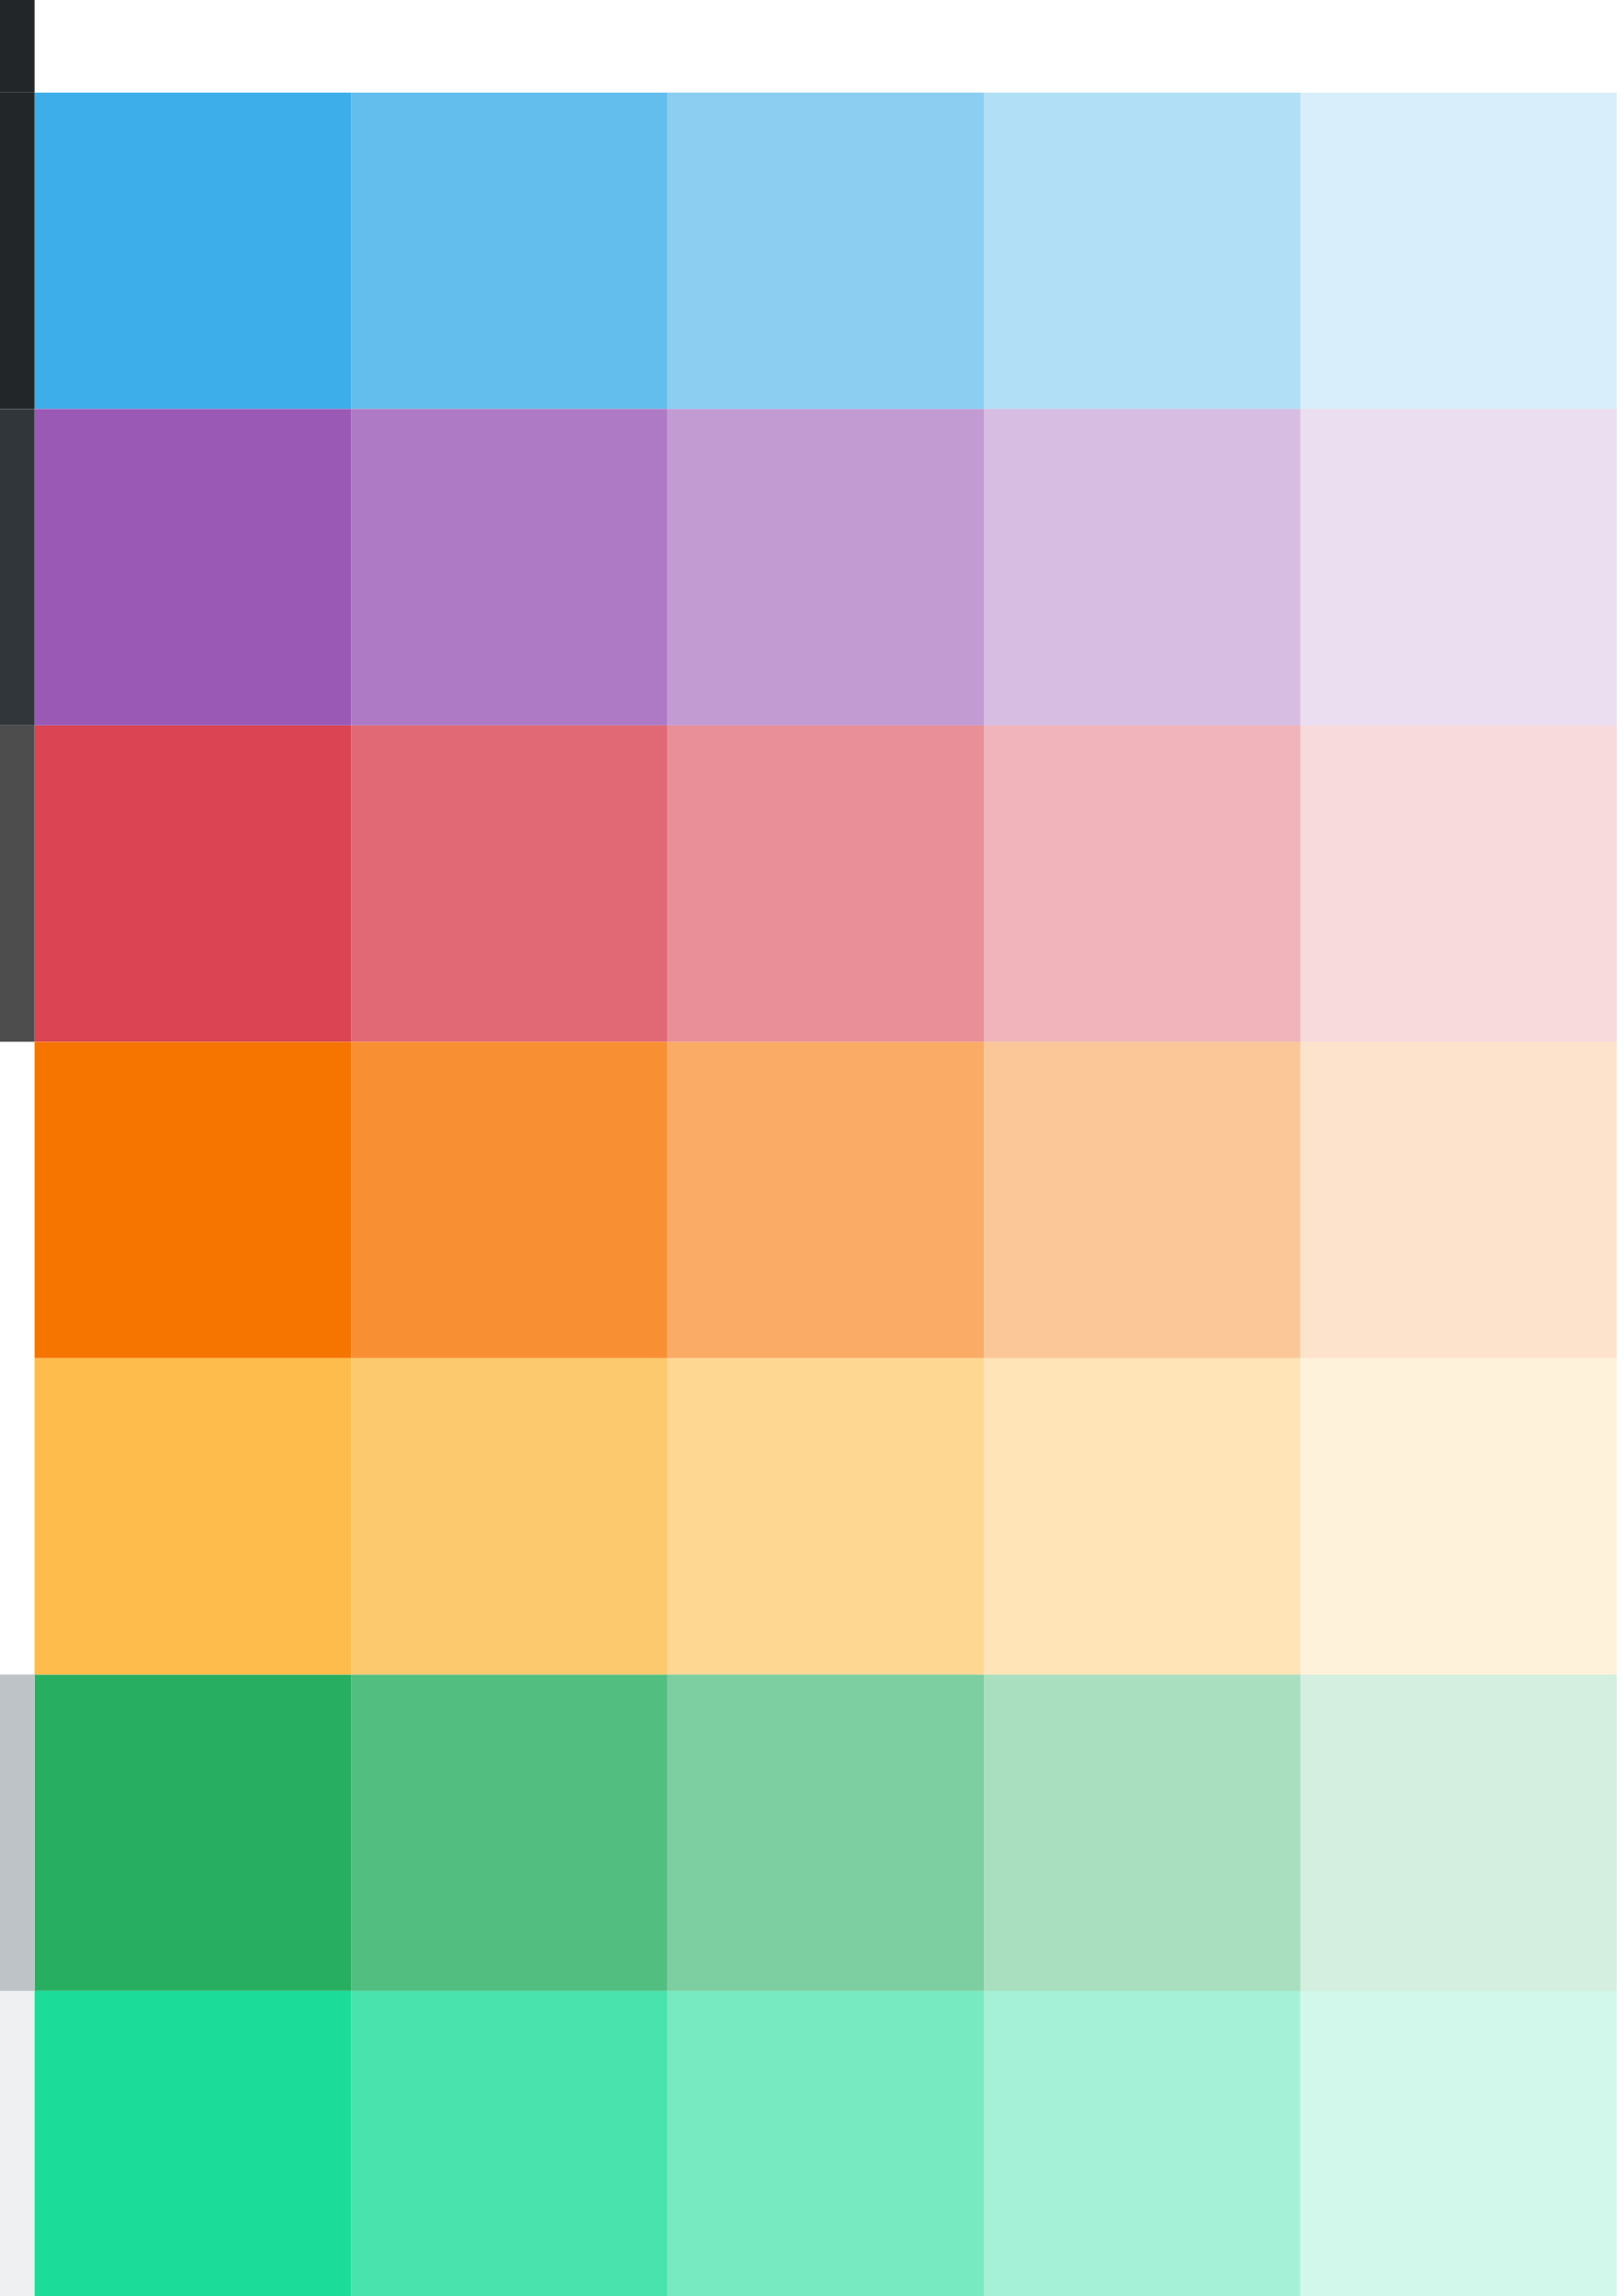
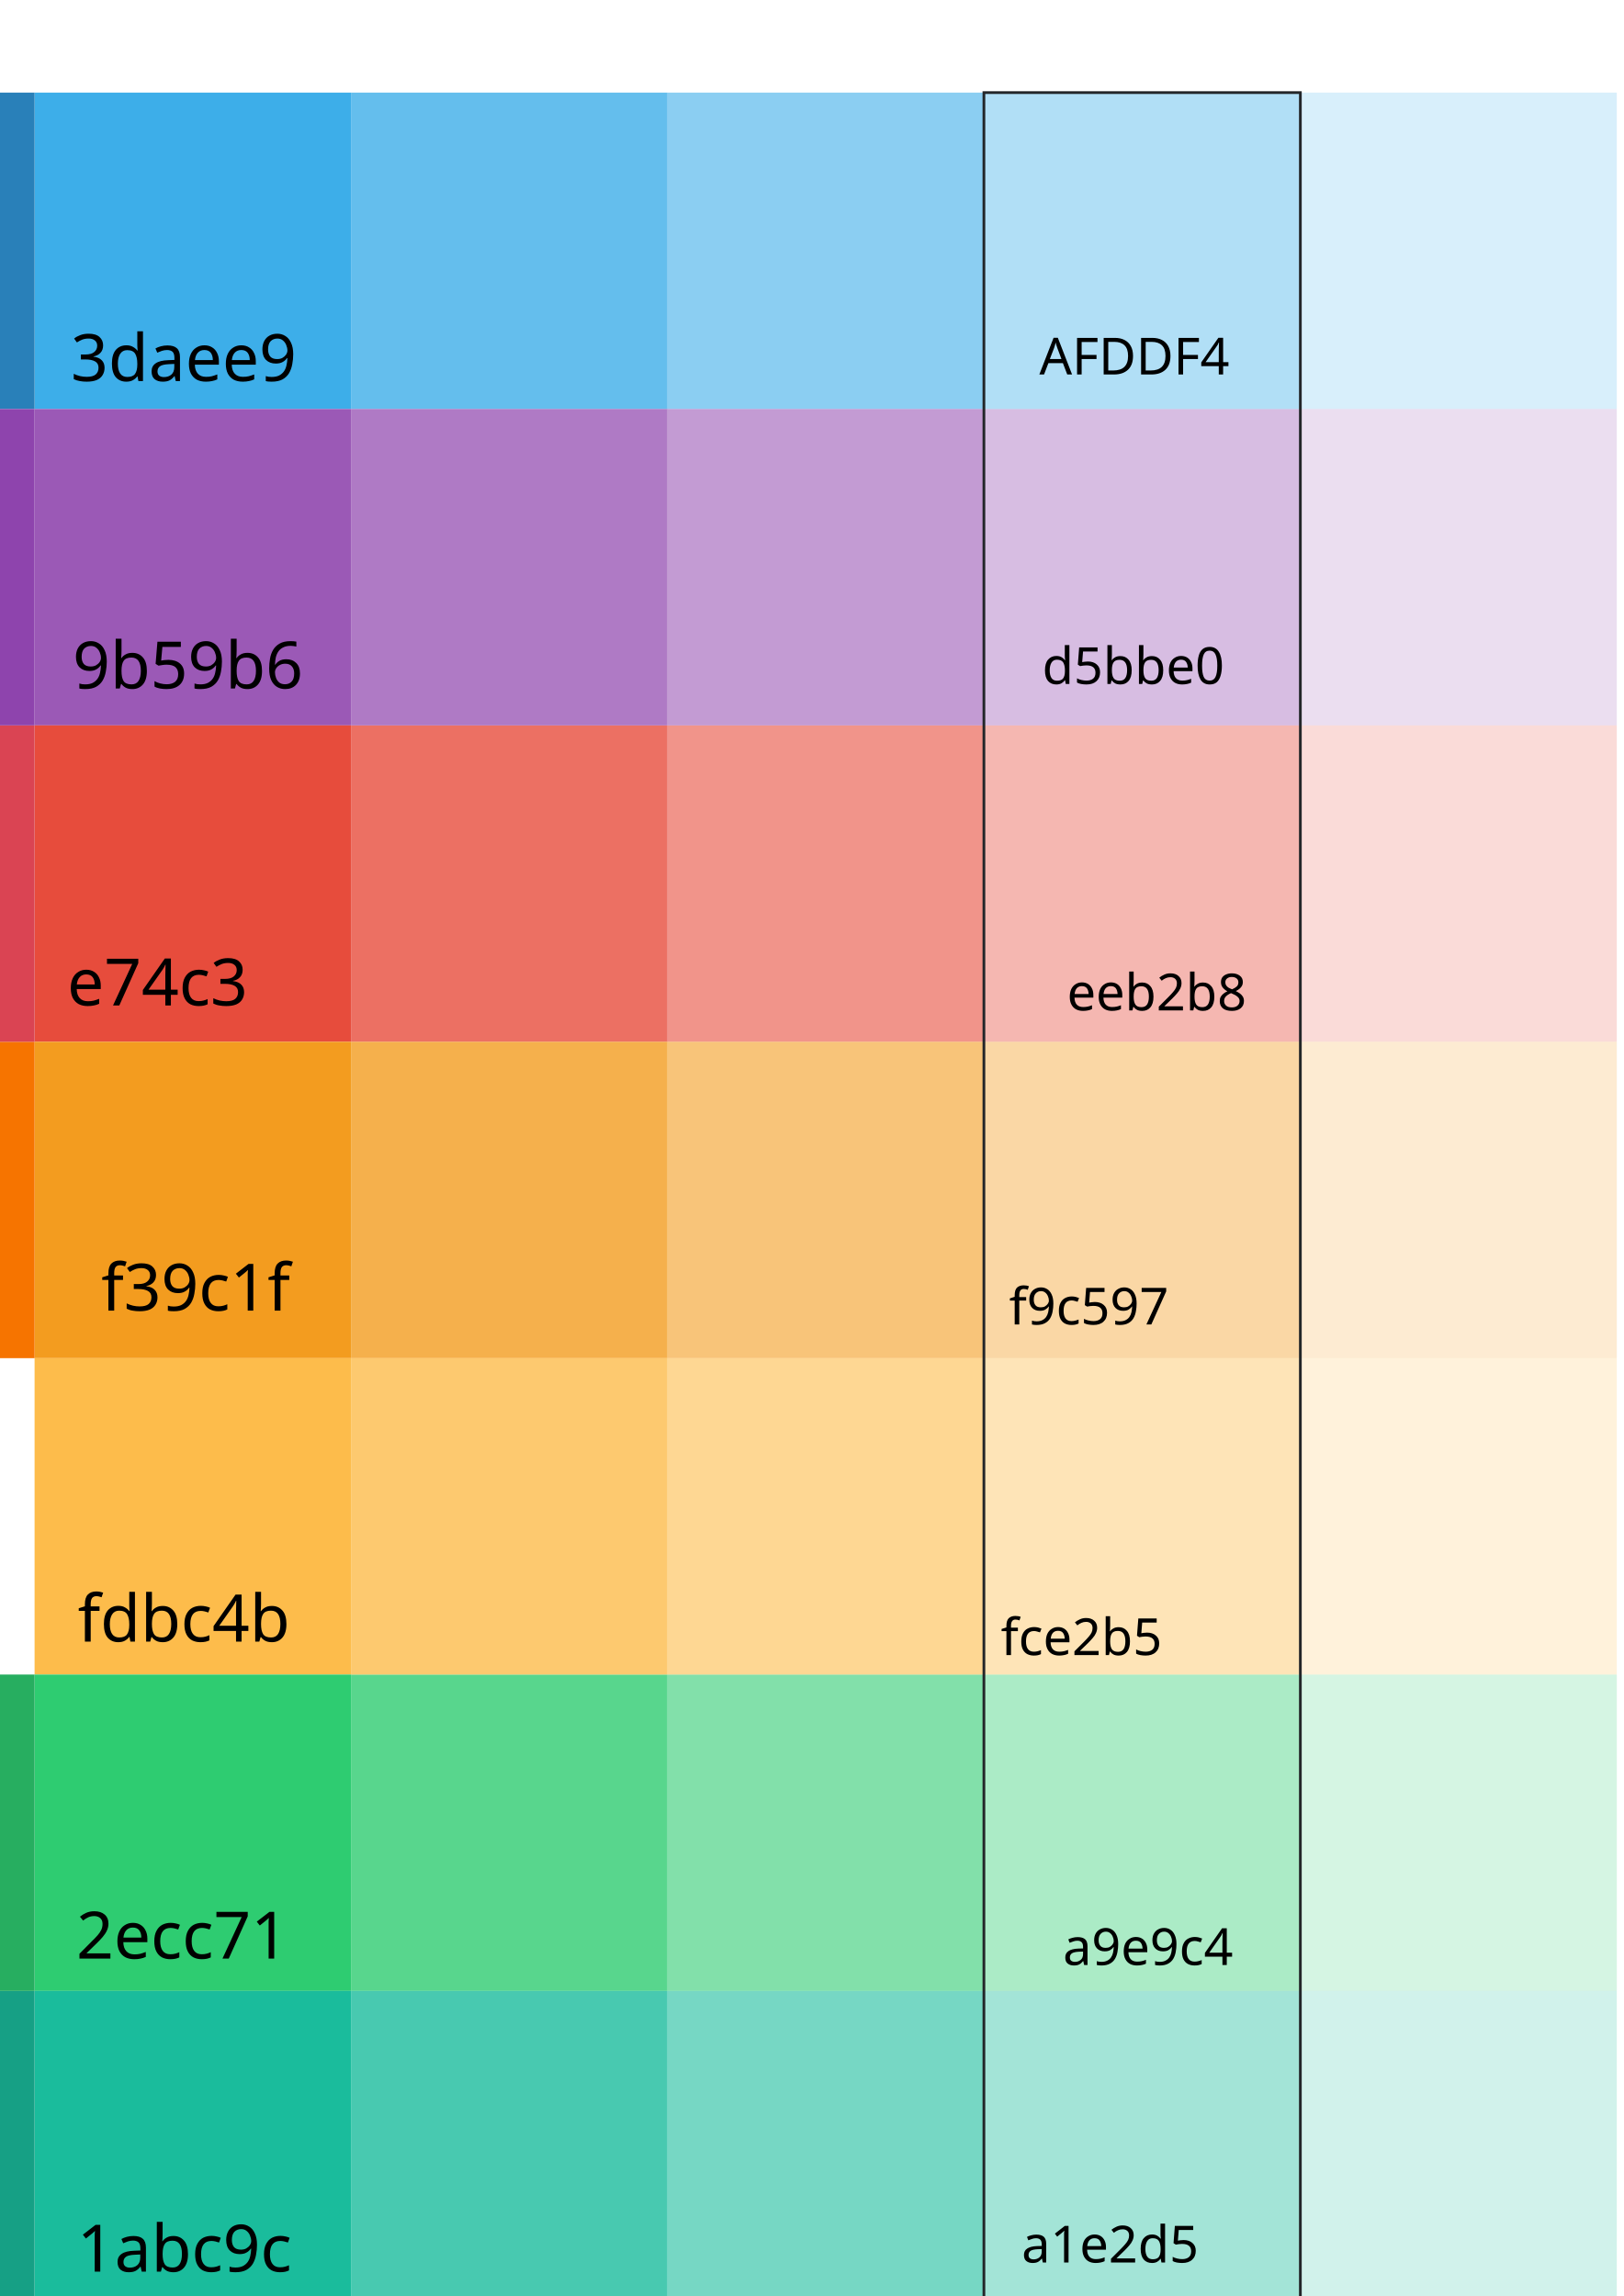
<svg xmlns="http://www.w3.org/2000/svg" xmlns:xlink="http://www.w3.org/1999/xlink" width="210mm" height="297mm" viewBox="0 0 210 297" version="1.1" id="svg8">
-   <defs id="defs2" />
+   <defs id="defs2">
+     <rect x="127.253" y="52.905" width="40.927" height="40.927" id="rect1317" />
+   </defs>
  <g id="layer1">
-     <rect style="fill:#27ae60;fill-opacity:1;stroke-width:0.265" id="rect10" width="40.927" height="40.927" x="4.472" y="216.612" />
    <use x="0" y="0" xlink:href="#rect10" id="use974" transform="translate(40.92679)" width="100%" height="100%" style="opacity:0.8" />
    <use x="0" y="0" xlink:href="#rect10" id="use1012" transform="translate(81.85358)" width="100%" height="100%" style="opacity:0.6" />
    <use x="0" y="0" xlink:href="#rect10" id="use1014" transform="translate(122.7804)" width="100%" height="100%" style="opacity:0.4" />
    <use x="0" y="0" xlink:href="#rect10" id="use1016" transform="translate(163.7072)" width="100%" height="100%" style="opacity:0.2" />
-     <rect style="fill:#da4453;fill-opacity:1;stroke-width:0.265" id="rect10-6" width="40.927" height="40.927" x="4.472" y="93.831" />
    <use x="0" y="0" xlink:href="#rect10-6" id="use974-1" transform="translate(40.92679)" width="100%" height="100%" style="opacity:0.8" />
    <use x="0" y="0" xlink:href="#rect10-6" id="use1012-8" transform="translate(81.85358)" width="100%" height="100%" style="opacity:0.6" />
    <use x="0" y="0" xlink:href="#rect10-6" id="use1014-7" transform="translate(122.7804)" width="100%" height="100%" style="opacity:0.4" />
    <use x="0" y="0" xlink:href="#rect10-6" id="use1016-9" transform="translate(163.7072)" width="100%" height="100%" style="opacity:0.2" />
-     <rect style="fill:#f67400;fill-opacity:1;stroke-width:0.265" id="rect10-6-2" width="40.927" height="40.927" x="4.472" y="134.758" />
    <use x="0" y="0" xlink:href="#rect10-6-2" id="use974-1-0" transform="translate(40.92679)" width="100%" height="100%" style="opacity:0.8" />
    <use x="0" y="0" xlink:href="#rect10-6-2" id="use1012-8-2" transform="translate(81.85358)" width="100%" height="100%" style="opacity:0.6" />
    <use x="0" y="0" xlink:href="#rect10-6-2" id="use1014-7-3" transform="translate(122.7804)" width="100%" height="100%" style="opacity:0.4" />
    <use x="0" y="0" xlink:href="#rect10-6-2" id="use1016-9-7" transform="translate(163.7072)" width="100%" height="100%" style="opacity:0.2" />
-     <rect style="fill:#fdbc4b;fill-opacity:1;stroke-width:0.265" id="rect10-6-5" width="40.927" height="40.927" x="4.472" y="175.685" />
    <use x="0" y="0" xlink:href="#rect10-6-5" id="use974-1-9" transform="translate(40.92679)" width="100%" height="100%" style="opacity:0.8" />
    <use x="0" y="0" xlink:href="#rect10-6-5" id="use1012-8-22" transform="translate(81.85358)" width="100%" height="100%" style="opacity:0.6" />
    <use x="0" y="0" xlink:href="#rect10-6-5" id="use1014-7-8" transform="translate(122.7804)" width="100%" height="100%" style="opacity:0.4" />
    <use x="0" y="0" xlink:href="#rect10-6-5" id="use1016-9-9" transform="translate(163.7072)" width="100%" height="100%" style="opacity:0.2" />
-     <rect style="fill:#3daee9;fill-opacity:1;stroke-width:0.265" id="rect10-6-5-7" width="40.927" height="40.927" x="4.472" y="11.978" />
    <use x="0" y="0" xlink:href="#rect10-6-5-7" id="use974-1-9-3" transform="translate(40.92679)" width="100%" height="100%" style="opacity:0.8" />
    <use x="0" y="0" xlink:href="#rect10-6-5-7" id="use1012-8-22-6" transform="translate(81.85358)" width="100%" height="100%" style="opacity:0.6" />
-     <use x="0" y="0" xlink:href="#rect10-6-5-7" id="use1014-7-8-1" transform="translate(122.7804)" width="100%" height="100%" style="opacity:0.4" />
    <use x="0" y="0" xlink:href="#rect10-6-5-7" id="use1016-9-9-2" transform="translate(163.7072)" width="100%" height="100%" style="opacity:0.2" />
-     <rect style="fill:#9b59b6;fill-opacity:1;stroke-width:0.265" id="rect10-9" width="40.927" height="40.927" x="4.472" y="52.905" />
    <use x="0" y="0" xlink:href="#rect10-9" id="use974-3" transform="translate(40.92679)" width="100%" height="100%" style="opacity:0.8" />
    <use x="0" y="0" xlink:href="#rect10-9" id="use1012-1" transform="translate(81.85358)" width="100%" height="100%" style="opacity:0.6" />
    <use x="0" y="0" xlink:href="#rect10-9" id="use1014-9" transform="translate(122.7804)" width="100%" height="100%" style="opacity:0.4" />
    <use x="0" y="0" xlink:href="#rect10-9" id="use1016-4" transform="translate(163.7072)" width="100%" height="100%" style="opacity:0.2" />
-     <rect style="fill:#232629;fill-opacity:1;stroke-width:0.265" id="rect10-6-5-7-7" width="40.927" height="40.927" x="-36.454" y="11.978" />
-     <rect style="fill:#31363b;fill-opacity:1;stroke-width:0.265" id="rect10-6-5-7-7-8" width="40.927" height="40.927" x="-36.454" y="52.905" />
-     <rect style="fill:#fcfcfc;fill-opacity:1;stroke-width:0.265" id="rect10-6-5-7-7-8-4" width="40.927" height="40.927" x="-36.454" y="298.465" />
-     <rect style="fill:#eff0f1;fill-opacity:1;stroke-width:0.265" id="rect10-6-5-7-7-8-5" width="40.927" height="40.927" x="-36.454" y="257.538" />
-     <rect style="fill:#4d4d4d;fill-opacity:1;stroke-width:0.265" id="rect10-6-5-7-7-8-0" width="40.927" height="40.927" x="-36.454" y="93.831" />
-     <rect style="fill:#bdc3c7;fill-opacity:1;stroke-width:0.265" id="rect10-6-5-7-7-8-0-3" width="40.927" height="40.927" x="-36.454" y="216.612" />
-     <rect style="fill:#95a5a6;fill-opacity:1;stroke-width:0.265" id="rect10-6-5-7-7-6" width="40.927" height="40.927" x="-77.381" y="175.685" />
-     <rect style="fill:#7f8c8d;fill-opacity:1;stroke-width:0.265" id="rect10-6-5-7-7-6-1" width="40.927" height="40.927" x="-77.381" y="134.758" />
-     <rect style="fill:#232629;fill-opacity:1;stroke-width:0.265" id="rect10-6-5-7-7-0" width="40.927" height="40.927" x="-36.454" y="-28.949" />
-     <rect style="fill:#232629;fill-opacity:1;stroke-width:0.265" id="rect10-6-5-7-7-63" width="40.927" height="40.927" x="-36.454" y="-69.876" />
-     <rect style="fill:#1cdc9a;fill-opacity:1;stroke-width:0.265" id="rect10-2" width="40.927" height="40.927" x="4.472" y="257.538" />
    <use x="0" y="0" xlink:href="#rect10-2" id="use974-0" transform="translate(40.92679)" width="100%" height="100%" style="opacity:0.8" />
    <use x="0" y="0" xlink:href="#rect10-2" id="use1012-6" transform="translate(81.85358)" width="100%" height="100%" style="opacity:0.6" />
    <use x="0" y="0" xlink:href="#rect10-2" id="use1014-1" transform="translate(122.7804)" width="100%" height="100%" style="opacity:0.4" />
    <use x="0" y="0" xlink:href="#rect10-2" id="use1016-5" transform="translate(163.7072)" width="100%" height="100%" style="opacity:0.2" />
+     <g id="g1458">
+       <rect style="fill:#3daee9;fill-opacity:1;stroke-width:0.265" id="rect10-6-5-7" width="40.927" height="40.927" x="4.472" y="11.978" />
+       <text xml:space="preserve" style="font-size:8.467px;line-height:1.25;font-family:sans-serif;letter-spacing:0px;stroke-width:0.265" x="9.165" y="49.292" id="text927">
+         <tspan id="tspan925" x="9.165" y="49.292" style="font-style:normal;font-variant:normal;font-weight:normal;font-stretch:normal;font-size:8.467px;font-family:'Noto Sans';-inkscape-font-specification:'Noto Sans';stroke-width:0.265">3daee9</tspan>
+       </text>
+     </g>
+     <g id="g1464">
+       <rect style="fill:#9b59b6;fill-opacity:1;stroke-width:0.265" id="rect10-9" width="40.927" height="40.927" x="4.472" y="52.905" />
+       <text xml:space="preserve" style="font-size:8.467px;line-height:1.25;font-family:sans-serif;letter-spacing:0px;stroke-width:0.265" x="9.403" y="89.057" id="text927-3">
+         <tspan id="tspan925-6" x="9.403" y="89.057" style="font-style:normal;font-variant:normal;font-weight:normal;font-stretch:normal;font-size:8.467px;font-family:'Noto Sans';-inkscape-font-specification:'Noto Sans';stroke-width:0.265">9b59b6</tspan>
+         <tspan x="9.403" y="99.64" style="font-style:normal;font-variant:normal;font-weight:normal;font-stretch:normal;font-size:8.467px;font-family:'Noto Sans';-inkscape-font-specification:'Noto Sans';stroke-width:0.265" id="tspan965" />
+       </text>
+     </g>
+     <g id="g1470">
+       <rect style="fill:#e74c3c;fill-opacity:1;stroke-width:0.265" id="rect10-6" width="40.927" height="40.927" x="4.472" y="93.831" />
+       <text xml:space="preserve" style="font-size:8.467px;line-height:1.25;font-family:sans-serif;letter-spacing:0px;stroke-width:0.265" x="8.689" y="130.062" id="text927-3-7">
+         <tspan id="tspan925-6-5" x="8.689" y="130.062" style="font-style:normal;font-variant:normal;font-weight:normal;font-stretch:normal;font-size:8.467px;font-family:'Noto Sans';-inkscape-font-specification:'Noto Sans';stroke-width:0.265">e74c3</tspan>
+         <tspan x="8.689" y="140.645" style="font-style:normal;font-variant:normal;font-weight:normal;font-stretch:normal;font-size:8.467px;font-family:'Noto Sans';-inkscape-font-specification:'Noto Sans';stroke-width:0.265" id="tspan965-3" />
+       </text>
+     </g>
+     <g id="g1476">
+       <rect style="fill:#f39c1f;fill-opacity:1;stroke-width:0.265" id="rect10-6-2" width="40.927" height="40.927" x="4.472" y="134.758" />
+       <text xml:space="preserve" style="font-size:8.467px;line-height:1.25;font-family:sans-serif;letter-spacing:0px;stroke-width:0.265" x="13.099" y="169.541" id="text927-3-5">
+         <tspan id="tspan925-6-6" x="13.099" y="169.541" style="font-style:normal;font-variant:normal;font-weight:normal;font-stretch:normal;font-size:8.467px;font-family:'Noto Sans';-inkscape-font-specification:'Noto Sans';stroke-width:0.265">f39c1f</tspan>
+         <tspan x="13.099" y="180.124" style="font-style:normal;font-variant:normal;font-weight:normal;font-stretch:normal;font-size:8.467px;font-family:'Noto Sans';-inkscape-font-specification:'Noto Sans';stroke-width:0.265" id="tspan965-2" />
+       </text>
+     </g>
+     <g id="g1482">
+       <rect style="fill:#fdbc4b;fill-opacity:1;stroke-width:0.265" id="rect10-6-5" width="40.927" height="40.927" x="4.472" y="175.685" />
+       <text xml:space="preserve" style="font-size:8.467px;line-height:1.25;font-family:sans-serif;letter-spacing:0px;stroke-width:0.265" x="10.06" y="212.349" id="text927-3-9">
+         <tspan id="tspan925-6-1" x="10.06" y="212.349" style="font-style:normal;font-variant:normal;font-weight:normal;font-stretch:normal;font-size:8.467px;font-family:'Noto Sans';-inkscape-font-specification:'Noto Sans';stroke-width:0.265">fdbc4b</tspan>
+         <tspan x="10.06" y="222.932" style="font-style:normal;font-variant:normal;font-weight:normal;font-stretch:normal;font-size:8.467px;font-family:'Noto Sans';-inkscape-font-specification:'Noto Sans';stroke-width:0.265" id="tspan965-27" />
+       </text>
+     </g>
+     <g id="g1488">
+       <rect style="fill:#2ecc71;fill-opacity:1;stroke-width:0.265" id="rect10" width="40.927" height="40.927" x="4.472" y="216.612" />
+       <text xml:space="preserve" style="font-size:8.467px;line-height:1.25;font-family:sans-serif;letter-spacing:0px;stroke-width:0.265" x="9.872" y="253.357" id="text927-3-0">
+         <tspan id="tspan925-6-9" x="9.872" y="253.357" style="font-style:normal;font-variant:normal;font-weight:normal;font-stretch:normal;font-size:8.467px;font-family:'Noto Sans';-inkscape-font-specification:'Noto Sans';stroke-width:0.265">2ecc71</tspan>
+         <tspan x="9.872" y="263.941" style="font-style:normal;font-variant:normal;font-weight:normal;font-stretch:normal;font-size:8.467px;font-family:'Noto Sans';-inkscape-font-specification:'Noto Sans';stroke-width:0.265" id="tspan965-36" />
+       </text>
+     </g>
+     <g id="g1494">
+       <rect style="fill:#1abc9c;fill-opacity:1;stroke-width:0.265" id="rect10-2" width="40.927" height="40.927" x="4.472" y="257.538" />
+       <text xml:space="preserve" style="font-size:8.467px;line-height:1.25;font-family:sans-serif;letter-spacing:0px;stroke-width:0.265" x="9.967" y="293.847" id="text927-3-06">
+         <tspan id="tspan925-6-2" x="9.967" y="293.847" style="font-style:normal;font-variant:normal;font-weight:normal;font-stretch:normal;font-size:8.467px;font-family:'Noto Sans';-inkscape-font-specification:'Noto Sans';stroke-width:0.265">1abc9c</tspan>
+         <tspan x="9.967" y="304.431" style="font-style:normal;font-variant:normal;font-weight:normal;font-stretch:normal;font-size:8.467px;font-family:'Noto Sans';-inkscape-font-specification:'Noto Sans';stroke-width:0.265" id="tspan965-6" />
+       </text>
+     </g>
+     <g id="g1407" transform="translate(-142.4007,-281.9172)">
+       <rect style="fill:#fcfcfc;fill-opacity:1;stroke:#232629;stroke-width:0.353;stroke-miterlimit:4;stroke-dasharray:none;stroke-opacity:1" id="rect10-6-5-7-7-8-4" width="40.927" height="40.927" x="-36.454" y="298.465" />
+       <text xml:space="preserve" style="font-size:8.467px;line-height:1.25;font-family:sans-serif;letter-spacing:0px;stroke-width:0.265" x="-26.38" y="335.255" id="text927-3-06-1">
+         <tspan id="tspan925-6-2-8" x="-26.38" y="335.255" style="font-style:normal;font-variant:normal;font-weight:normal;font-stretch:normal;font-size:8.467px;font-family:'Noto Sans';-inkscape-font-specification:'Noto Sans';stroke-width:0.265">fcfcfc</tspan>
+         <tspan x="-26.38" y="345.838" style="font-style:normal;font-variant:normal;font-weight:normal;font-stretch:normal;font-size:8.467px;font-family:'Noto Sans';-inkscape-font-specification:'Noto Sans';stroke-width:0.265" id="tspan965-6-7" />
+       </text>
+     </g>
+     <g id="g1413" transform="translate(-142.4007,-200.0636)">
+       <rect style="fill:#eff0f1;fill-opacity:1;stroke-width:0.265" id="rect10-6-5-7-7-8-5" width="40.927" height="40.927" x="-36.454" y="257.538" />
+       <text xml:space="preserve" style="font-size:8.467px;line-height:1.25;font-family:sans-serif;letter-spacing:0px;stroke-width:0.265" x="-26.904" y="292.646" id="text927-3-06-1-9">
+         <tspan id="tspan925-6-2-8-2" x="-26.904" y="292.646" style="font-style:normal;font-variant:normal;font-weight:normal;font-stretch:normal;font-size:8.467px;font-family:'Noto Sans';-inkscape-font-specification:'Noto Sans';stroke-width:0.265">eff0f1</tspan>
+         <tspan x="-26.904" y="303.229" style="font-style:normal;font-variant:normal;font-weight:normal;font-stretch:normal;font-size:8.467px;font-family:'Noto Sans';-inkscape-font-specification:'Noto Sans';stroke-width:0.265" id="tspan965-6-7-0" />
+       </text>
+     </g>
+     <g id="g1431" transform="translate(-142.4007,-118.2101)">
+       <rect style="fill:#bdc3c7;fill-opacity:1;stroke-width:0.265" id="rect10-6-5-7-7-8-0-3" width="40.927" height="40.927" x="-36.454" y="216.612" />
+       <text xml:space="preserve" style="font-size:8.467px;line-height:1.25;font-family:sans-serif;letter-spacing:0px;stroke-width:0.265" x="-30.257" y="251.772" id="text927-3-06-1-9-2">
+         <tspan id="tspan925-6-2-8-2-3" x="-30.257" y="251.772" style="font-style:normal;font-variant:normal;font-weight:normal;font-stretch:normal;font-size:8.467px;font-family:'Noto Sans';-inkscape-font-specification:'Noto Sans';stroke-width:0.265">bdc3c7</tspan>
+         <tspan x="-30.257" y="262.356" style="font-style:normal;font-variant:normal;font-weight:normal;font-stretch:normal;font-size:8.467px;font-family:'Noto Sans';-inkscape-font-specification:'Noto Sans';stroke-width:0.265" id="tspan965-6-7-0-7" />
+       </text>
+     </g>
+     <g id="g1448" transform="translate(-183.3274,4.570294)">
+       <rect style="fill:#4d4d4d;fill-opacity:1;stroke-width:0.265" id="rect10-6-5-7-7-8-0" width="40.927" height="40.927" x="-36.454" y="93.831" />
+       <text xml:space="preserve" style="font-size:8.467px;line-height:1.25;font-family:sans-serif;letter-spacing:0px;fill:#fcfcfc;fill-opacity:1;stroke-width:0.265" x="-30.795" y="129.476" id="text927-3-06-1-9-2-5">
+         <tspan id="tspan925-6-2-8-2-3-9" x="-30.795" y="129.476" style="font-style:normal;font-variant:normal;font-weight:normal;font-stretch:normal;font-size:8.467px;font-family:'Noto Sans';-inkscape-font-specification:'Noto Sans';fill:#fcfcfc;fill-opacity:1;stroke-width:0.265">4d4d4d</tspan>
+         <tspan x="-30.795" y="140.06" style="font-style:normal;font-variant:normal;font-weight:normal;font-stretch:normal;font-size:8.467px;font-family:'Noto Sans';-inkscape-font-specification:'Noto Sans';fill:#fcfcfc;fill-opacity:1;stroke-width:0.265" id="tspan965-6-7-0-7-2" />
+       </text>
+     </g>
+     <g id="g1442" transform="translate(-183.3274,4.570294)">
+       <rect style="fill:#31363b;fill-opacity:1;stroke-width:0.265" id="rect10-6-5-7-7-8" width="40.927" height="40.927" x="-36.454" y="52.905" />
+       <text xml:space="preserve" style="font-size:8.467px;line-height:1.25;font-family:sans-serif;letter-spacing:0px;fill:#fcfcfc;fill-opacity:1;stroke-width:0.265" x="-30.659" y="87.388" id="text927-3-06-1-9-2-5-2">
+         <tspan x="-30.659" y="87.388" style="font-style:normal;font-variant:normal;font-weight:normal;font-stretch:normal;font-size:8.467px;font-family:'Noto Sans';-inkscape-font-specification:'Noto Sans';fill:#fcfcfc;fill-opacity:1;stroke-width:0.265" id="tspan965-6-7-0-7-2-9">31363b</tspan>
+       </text>
+     </g>
+     <g id="g1437" transform="translate(-183.3274,4.570294)">
+       <rect style="fill:#232629;fill-opacity:1;stroke:#fcfcfc;stroke-width:0.353;stroke-miterlimit:4;stroke-dasharray:none;stroke-opacity:1" id="rect10-6-5-7-7" width="40.927" height="40.927" x="-36.454" y="11.978" />
+       <text xml:space="preserve" style="font-size:8.467px;line-height:1.25;font-family:sans-serif;letter-spacing:0px;fill:#fcfcfc;fill-opacity:1;stroke-width:0.265" x="-30.503" y="44.159" id="text927-3-06-1-9-2-5-7">
+         <tspan id="tspan925-6-2-8-2-3-9-3" x="-30.503" y="44.159" style="font-style:normal;font-variant:normal;font-weight:normal;font-stretch:normal;font-size:8.467px;font-family:'Noto Sans';-inkscape-font-specification:'Noto Sans';fill:#fcfcfc;fill-opacity:1;stroke-width:0.265">232629</tspan>
+         <tspan x="-30.503" y="54.743" style="font-style:normal;font-variant:normal;font-weight:normal;font-stretch:normal;font-size:8.467px;font-family:'Noto Sans';-inkscape-font-specification:'Noto Sans';fill:#fcfcfc;fill-opacity:1;stroke-width:0.265" id="tspan965-6-7-0-7-2-6" />
+       </text>
+     </g>
+     <g id="g1425" transform="translate(-121.9373,42.37663)">
+       <rect style="fill:#95a5a6;fill-opacity:1;stroke-width:0.265" id="rect10-6-5-7-7-6" width="40.927" height="40.927" x="-77.381" y="175.685" />
+       <text xml:space="preserve" style="font-size:8.467px;line-height:1.25;font-family:sans-serif;letter-spacing:0px;stroke-width:0.265" x="-71.184" y="210.725" id="text927-3-06-1-9-2-8">
+         <tspan id="tspan925-6-2-8-2-3-4" x="-71.184" y="210.725" style="font-style:normal;font-variant:normal;font-weight:normal;font-stretch:normal;font-size:8.467px;font-family:'Noto Sans';-inkscape-font-specification:'Noto Sans';stroke-width:0.265">95a5a6</tspan>
+         <tspan x="-71.184" y="221.309" style="font-style:normal;font-variant:normal;font-weight:normal;font-stretch:normal;font-size:8.467px;font-family:'Noto Sans';-inkscape-font-specification:'Noto Sans';stroke-width:0.265" id="tspan965-6-7-0-7-5" />
+       </text>
+     </g>
+     <g id="g1419" transform="translate(-121.9373,4.570293)">
+       <rect style="fill:#7f8c8d;fill-opacity:1;stroke-width:0.265" id="rect10-6-5-7-7-6-1" width="40.927" height="40.927" x="-77.381" y="134.758" />
+       <text xml:space="preserve" style="font-size:8.467px;line-height:1.25;font-family:sans-serif;letter-spacing:0px;stroke-width:0.265" x="-71.184" y="170.716" id="text927-3-06-1-9-2-0">
+         <tspan id="tspan925-6-2-8-2-3-3" x="-71.184" y="170.716" style="font-style:normal;font-variant:normal;font-weight:normal;font-stretch:normal;font-size:8.467px;font-family:'Noto Sans';-inkscape-font-specification:'Noto Sans';stroke-width:0.265">7f8c8d</tspan>
+         <tspan x="-71.184" y="181.299" style="font-style:normal;font-variant:normal;font-weight:normal;font-stretch:normal;font-size:8.467px;font-family:'Noto Sans';-inkscape-font-specification:'Noto Sans';stroke-width:0.265" id="tspan965-6-7-0-7-6" />
+       </text>
+     </g>
+     <text xml:space="preserve" style="font-size:10.583px;line-height:1.25;font-family:sans-serif;letter-spacing:0px;stroke-width:0.265" x="137.303" y="41.261" id="text1313">
+       <tspan id="tspan1311" x="137.303" y="41.261" style="stroke-width:0.265" />
+     </text>
+     <text xml:space="preserve" id="text1315" style="line-height:1.25;font-family:sans-serif;font-size:10.583px;letter-spacing:0px;white-space:pre;shape-inside:url(#rect1317);" />
+     <text xml:space="preserve" style="font-size:10.583px;line-height:1.25;font-family:sans-serif;letter-spacing:0px;stroke-width:0.265" x="133.127" y="30.448" id="text1327">
+       <tspan id="tspan1325" x="133.127" y="30.448" style="stroke-width:0.265" />
+     </text>
+     <g id="g1501">
+       <use x="0" y="0" xlink:href="#rect10-6-5-7" id="use1014-7-8-1" transform="translate(122.7804)" width="100%" height="100%" style="opacity:0.4" />
+       <text xml:space="preserve" style="font-size:6.631px;line-height:1.25;font-family:sans-serif;letter-spacing:0px;stroke-width:0.166" x="134.42" y="48.44" id="text1323">
+         <tspan id="tspan1321" x="134.42" y="48.44" style="stroke-width:0.166">AFDDF4</tspan>
+       </text>
+       <text xml:space="preserve" style="font-size:6.631px;line-height:1.25;font-family:sans-serif;letter-spacing:0px;stroke-width:0.166" x="134.792" y="88.474" id="text1323-6">
+         <tspan id="tspan1321-1" x="134.792" y="88.474" style="stroke-width:0.166">d5bbe0</tspan>
+       </text>
+       <text xml:space="preserve" style="font-size:6.631px;line-height:1.25;font-family:sans-serif;letter-spacing:0px;stroke-width:0.166" x="138" y="130.703" id="text1323-5">
+         <tspan id="tspan1321-5" x="138" y="130.703" style="stroke-width:0.166">eeb2b8</tspan>
+       </text>
+       <text xml:space="preserve" style="font-size:6.631px;line-height:1.25;font-family:sans-serif;letter-spacing:0px;stroke-width:0.166" x="130.516" y="171.328" id="text1323-4">
+         <tspan id="tspan1321-7" x="130.516" y="171.328" style="stroke-width:0.166">f9c597</tspan>
+       </text>
+       <text xml:space="preserve" style="font-size:6.631px;line-height:1.25;font-family:sans-serif;letter-spacing:0px;stroke-width:0.166" x="129.447" y="214.091" id="text1323-65">
+         <tspan id="tspan1321-69" x="129.447" y="214.091" style="stroke-width:0.166">fce2b5</tspan>
+       </text>
+       <text xml:space="preserve" style="font-size:6.631px;line-height:1.25;font-family:sans-serif;letter-spacing:0px;stroke-width:0.166" x="137.465" y="254.182" id="text1323-3">
+         <tspan id="tspan1321-74" x="137.465" y="254.182" style="stroke-width:0.166">a9e9c4</tspan>
+       </text>
+       <text xml:space="preserve" style="font-size:6.631px;line-height:1.25;font-family:sans-serif;letter-spacing:0px;stroke-width:0.166" x="132.12" y="292.668" id="text1323-52">
+         <tspan id="tspan1321-54" x="132.12" y="292.668" style="stroke-width:0.166">a1e2d5</tspan>
+       </text>
+     </g>
+     <g id="g1453" transform="translate(-40.92679,40.92679)">
+       <rect style="fill:#2980b9;fill-opacity:1;stroke-width:0.265" id="rect10-6-5-7-3" width="40.927" height="40.927" x="4.472" y="-28.949" />
+       <text xml:space="preserve" style="font-size:8.467px;line-height:1.25;font-family:sans-serif;letter-spacing:0px;stroke-width:0.265" x="9.624" y="5.065" id="text927-2">
+         <tspan id="tspan925-0" x="9.624" y="5.065" style="font-style:normal;font-variant:normal;font-weight:normal;font-stretch:normal;font-size:8.467px;font-family:'Noto Sans';-inkscape-font-specification:'Noto Sans';stroke-width:0.265">2980b9</tspan>
+       </text>
+     </g>
+     <rect style="opacity:1;fill:none;fill-opacity:1;stroke:#232629;stroke-width:0.353;stroke-miterlimit:4;stroke-dasharray:none;stroke-opacity:1" id="rect1401" width="40.927" height="286.488" x="127.253" y="11.978" />
+     <g id="g1494-4" transform="translate(-40.92679)">
+       <rect style="fill:#16a085;fill-opacity:1;stroke-width:0.265" id="rect10-2-3" width="40.927" height="40.927" x="4.472" y="257.538" />
+       <text xml:space="preserve" style="font-size:8.467px;line-height:1.25;font-family:sans-serif;letter-spacing:0px;stroke-width:0.265" x="9.967" y="293.847" id="text927-3-06-0">
+         <tspan id="tspan925-6-2-7" x="9.967" y="293.847" style="font-style:normal;font-variant:normal;font-weight:normal;font-stretch:normal;font-size:8.467px;font-family:'Noto Sans';-inkscape-font-specification:'Noto Sans';stroke-width:0.265">16a085</tspan>
+         <tspan x="9.967" y="304.431" style="font-style:normal;font-variant:normal;font-weight:normal;font-stretch:normal;font-size:8.467px;font-family:'Noto Sans';-inkscape-font-specification:'Noto Sans';stroke-width:0.265" id="tspan965-6-8" />
+       </text>
+     </g>
+     <g id="g1488-6" transform="translate(-40.92679)">
+       <rect style="fill:#27ae60;fill-opacity:1;stroke-width:0.265" id="rect10-8" width="40.927" height="40.927" x="4.472" y="216.612" />
+       <text xml:space="preserve" style="font-size:8.467px;line-height:1.25;font-family:sans-serif;letter-spacing:0px;stroke-width:0.265" x="9.872" y="253.357" id="text927-3-0-8">
+         <tspan id="tspan925-6-9-4" x="9.872" y="253.357" style="font-style:normal;font-variant:normal;font-weight:normal;font-stretch:normal;font-size:8.467px;font-family:'Noto Sans';-inkscape-font-specification:'Noto Sans';stroke-width:0.265">27ae60</tspan>
+         <tspan x="9.872" y="263.941" style="font-style:normal;font-variant:normal;font-weight:normal;font-stretch:normal;font-size:8.467px;font-family:'Noto Sans';-inkscape-font-specification:'Noto Sans';stroke-width:0.265" id="tspan965-36-3" />
+       </text>
+     </g>
+     <g id="g1476-1" transform="translate(-40.92679)">
+       <rect style="fill:#f67400;fill-opacity:1;stroke-width:0.265" id="rect10-6-2-4" width="40.927" height="40.927" x="4.472" y="134.758" />
+       <text xml:space="preserve" style="font-size:8.467px;line-height:1.25;font-family:sans-serif;letter-spacing:0px;stroke-width:0.265" x="9.078" y="172.491" id="text927-3-5-9">
+         <tspan id="tspan925-6-6-2" x="9.078" y="172.491" style="font-style:normal;font-variant:normal;font-weight:normal;font-stretch:normal;font-size:8.467px;font-family:'Noto Sans';-inkscape-font-specification:'Noto Sans';stroke-width:0.265">f67400</tspan>
+         <tspan x="9.078" y="183.074" style="font-style:normal;font-variant:normal;font-weight:normal;font-stretch:normal;font-size:8.467px;font-family:'Noto Sans';-inkscape-font-specification:'Noto Sans';stroke-width:0.265" id="tspan965-2-0" />
+       </text>
+     </g>
+     <g id="g1470-6" transform="translate(-40.92679)">
+       <rect style="fill:#da4453;fill-opacity:1;stroke-width:0.265" id="rect10-6-8" width="40.927" height="40.927" x="4.472" y="93.831" />
+       <text xml:space="preserve" style="font-size:8.467px;line-height:1.25;font-family:sans-serif;letter-spacing:0px;stroke-width:0.265" x="8.689" y="130.062" id="text927-3-7-9">
+         <tspan id="tspan925-6-5-2" x="8.689" y="130.062" style="font-style:normal;font-variant:normal;font-weight:normal;font-stretch:normal;font-size:8.467px;font-family:'Noto Sans';-inkscape-font-specification:'Noto Sans';stroke-width:0.265">da4453</tspan>
+         <tspan x="8.689" y="140.645" style="font-style:normal;font-variant:normal;font-weight:normal;font-stretch:normal;font-size:8.467px;font-family:'Noto Sans';-inkscape-font-specification:'Noto Sans';stroke-width:0.265" id="tspan965-3-6" />
+       </text>
+     </g>
+     <g id="g1464-6" transform="translate(-40.92679)">
+       <rect style="fill:#8e44ad;fill-opacity:1;stroke-width:0.265" id="rect10-9-4" width="40.927" height="40.927" x="4.472" y="52.905" />
+       <text xml:space="preserve" style="font-size:8.467px;line-height:1.25;font-family:sans-serif;letter-spacing:0px;stroke-width:0.265" x="9.403" y="89.057" id="text927-3-95">
+         <tspan id="tspan925-6-0" x="9.403" y="89.057" style="font-style:normal;font-variant:normal;font-weight:normal;font-stretch:normal;font-size:8.467px;font-family:'Noto Sans';-inkscape-font-specification:'Noto Sans';stroke-width:0.265">8e44ad</tspan>
+         <tspan x="9.403" y="99.64" style="font-style:normal;font-variant:normal;font-weight:normal;font-stretch:normal;font-size:8.467px;font-family:'Noto Sans';-inkscape-font-specification:'Noto Sans';stroke-width:0.265" id="tspan965-4" />
+       </text>
+     </g>
+     <g id="g1453-8" transform="translate(-81.85357,40.92679)">
+       <rect style="fill:#ed1515;fill-opacity:0.4;stroke-width:0.265" id="rect10-6-5-7-3-7" width="40.927" height="40.927" x="4.472" y="-28.949" />
+     </g>
+     <g id="g1413-0" transform="translate(-98.93494,-201.5628)">
+       <rect style="fill:#eff0f1;fill-opacity:0.6;stroke-width:0.265" id="rect10-6-5-7-7-8-5-6" width="40.927" height="40.927" x="-36.454" y="257.538" />
+       <text xml:space="preserve" style="font-size:8.467px;line-height:1.25;font-family:sans-serif;letter-spacing:0px;stroke-width:0.265" x="-26.904" y="292.646" id="text927-3-06-1-9-1">
+         <tspan id="tspan925-6-2-8-2-5" x="-26.904" y="292.646" style="font-style:normal;font-variant:normal;font-weight:normal;font-stretch:normal;font-size:8.467px;font-family:'Noto Sans';-inkscape-font-specification:'Noto Sans';stroke-width:0.265">eff0f1</tspan>
+         <tspan x="-26.904" y="303.229" style="font-style:normal;font-variant:normal;font-weight:normal;font-stretch:normal;font-size:8.467px;font-family:'Noto Sans';-inkscape-font-specification:'Noto Sans';stroke-width:0.265" id="tspan965-6-7-0-9" />
+       </text>
+     </g>
  </g>
</svg>
